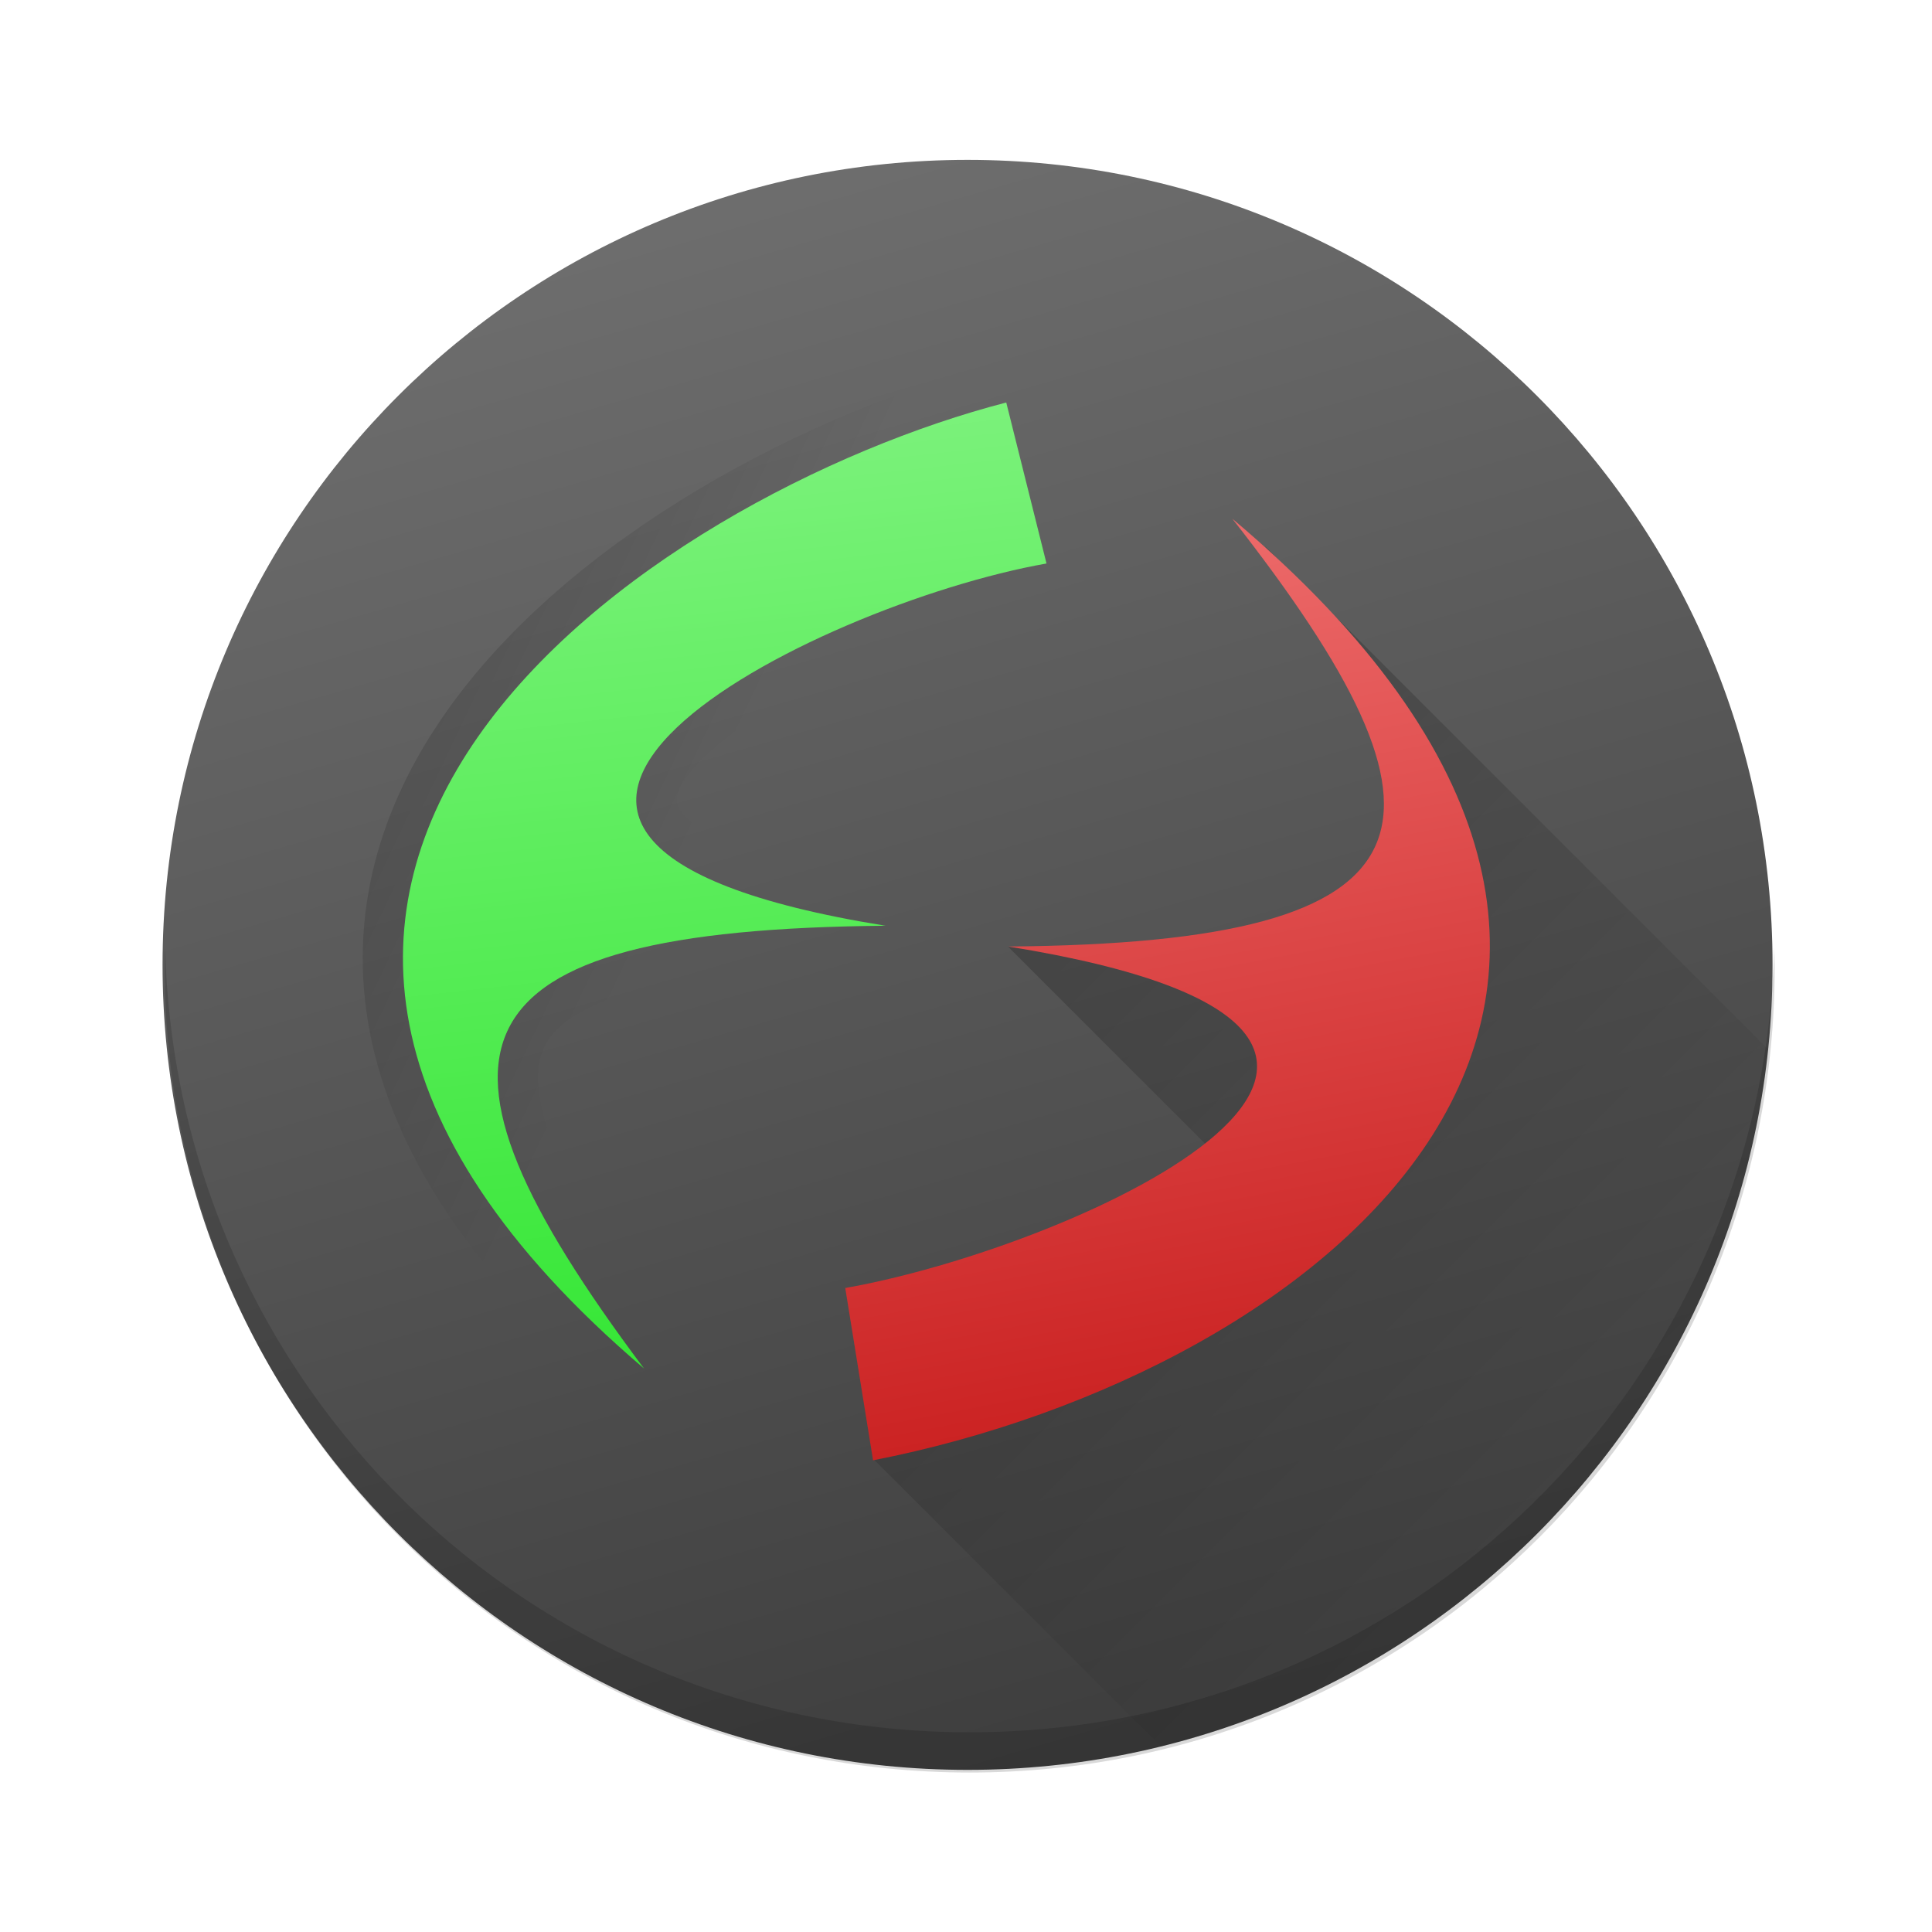
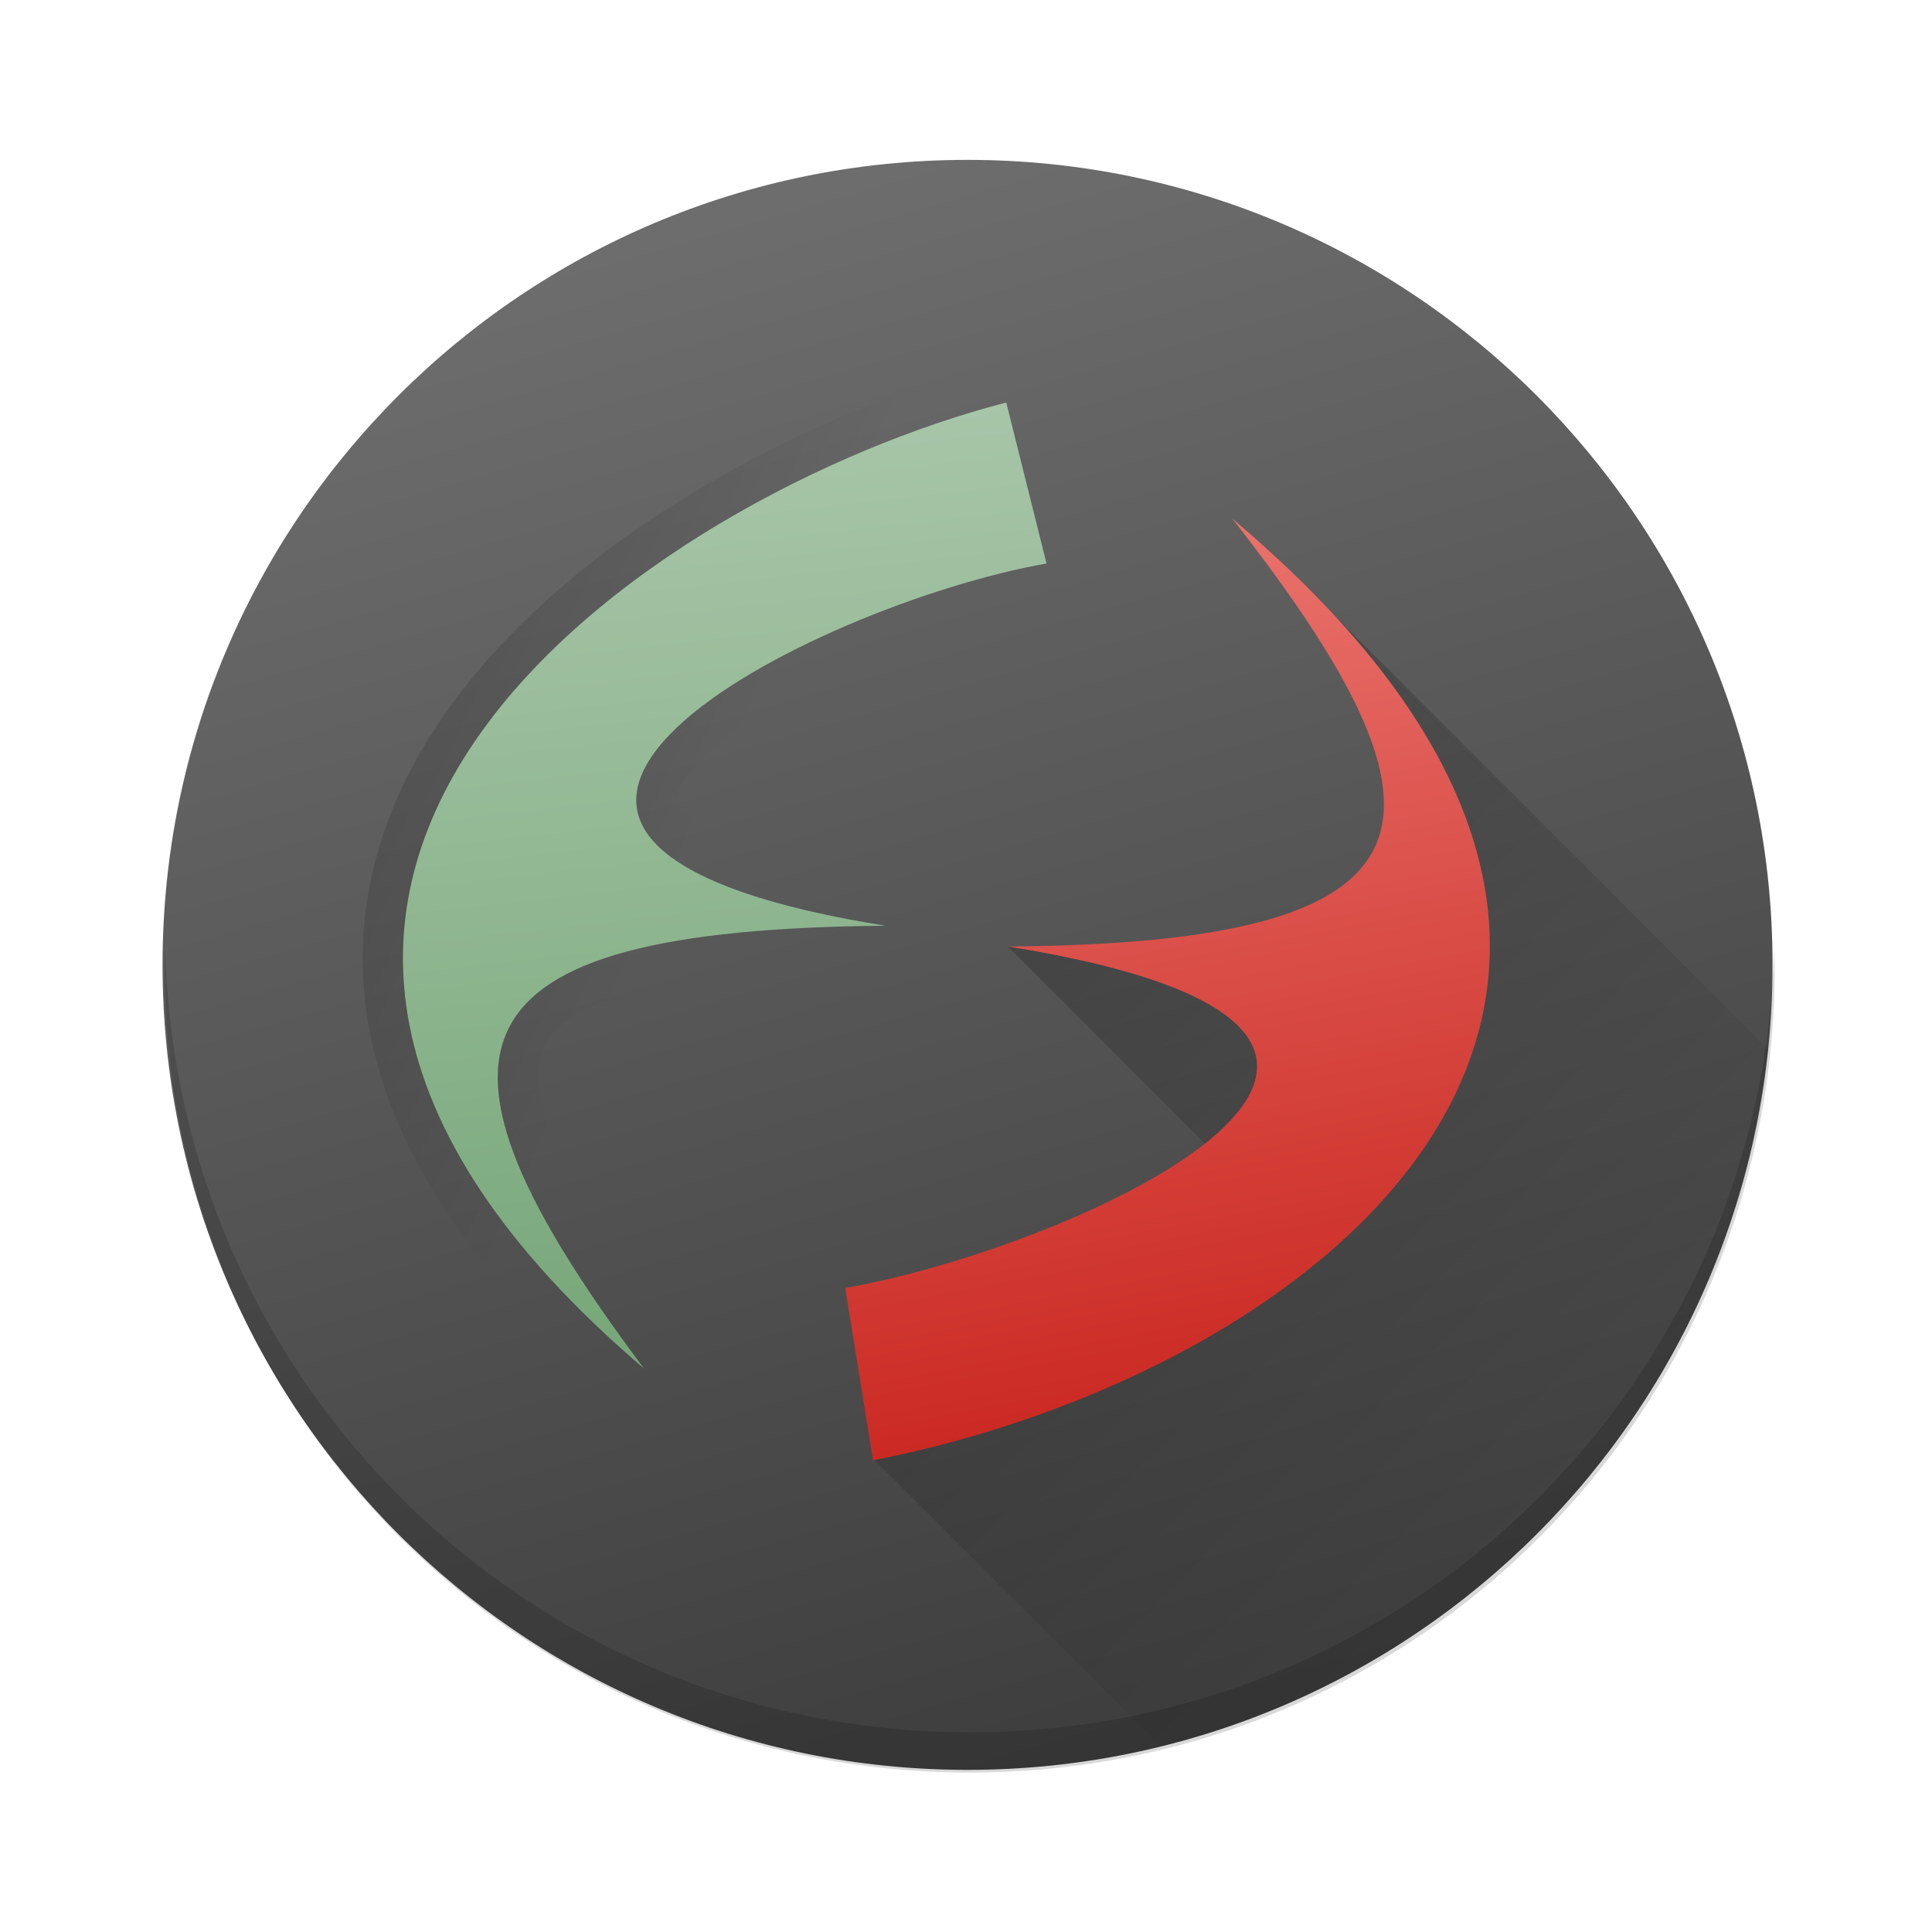
<svg xmlns="http://www.w3.org/2000/svg" xmlns:xlink="http://www.w3.org/1999/xlink" width="48" height="48" version="1.1">
  <defs>
    <linearGradient id="linearGradient4199">
      <stop style="stop-color:#000000;stop-opacity:1;" offset="0" />
      <stop style="stop-color:#000000;stop-opacity:0" offset="1" />
    </linearGradient>
    <linearGradient id="linearGradient4184">
      <stop style="stop-color:#000000;stop-opacity:1;" offset="0" />
      <stop style="stop-color:#000000;stop-opacity:0;" offset="1" />
    </linearGradient>
    <linearGradient id="linearGradient4169">
-       <stop style="stop-color:#c81c1c;stop-opacity:1" offset="0" />
-       <stop style="stop-color:#ee6d6d;stop-opacity:1" offset="1" />
+       <stop style="stop-color:#c8231c;stop-opacity:1" offset="0" />
+       <stop style="stop-color:#eb7570;stop-opacity:1" offset="1" />
    </linearGradient>
    <linearGradient id="linearGradient4161">
-       <stop style="stop-color:#37e737;stop-opacity:1" offset="0" />
-       <stop style="stop-color:#83f383;stop-opacity:1" offset="1" />
+       <stop style="stop-color:#77a779;stop-opacity:1" offset="0" />
+       <stop style="stop-color:#adc9ae;stop-opacity:1" offset="1" />
    </linearGradient>
    <linearGradient id="linearGradient3764" x1="1" x2="47" gradientUnits="userSpaceOnUse" gradientTransform="matrix(0,-1,1,0,-1.5e-6,48)">
      <stop style="stop-color:#3d3d3d;stop-opacity:1" />
      <stop offset="1" style="stop-color:#6f6f6f;stop-opacity:1" />
    </linearGradient>
    <linearGradient xlink:href="#linearGradient3764" id="linearGradient4178" x1="412.88" y1="543.798" x2="401.325" y2="503.798" gradientUnits="userSpaceOnUse" gradientTransform="translate(0,-0.06176652)" />
    <linearGradient xlink:href="#linearGradient4161" id="linearGradient4167" x1="16.351" y1="33.59" x2="13.534" y2="8.515" gradientUnits="userSpaceOnUse" />
    <linearGradient xlink:href="#linearGradient4169" id="linearGradient4175" x1="34.038" y1="36.018" x2="29.516" y2="12.147" gradientUnits="userSpaceOnUse" />
    <linearGradient xlink:href="#linearGradient4184" id="linearGradient4190" x1="25" y1="23" x2="39" y2="37" gradientUnits="userSpaceOnUse" />
    <linearGradient xlink:href="#linearGradient4199" id="linearGradient4205" x1="10.523" y1="16.232" x2="17.889" y2="19.736" gradientUnits="userSpaceOnUse" />
  </defs>
  <g transform="translate(-384.5714,-499.798)">
    <rect style="fill:url(#linearGradient4178);fill-opacity:1;stroke-width:2.8;stroke-opacity:0.55" height="40" rx="20" y="503.77" x="388.61" width="40" />
    <path d="m 388.675,523.336 c -0.004,0.167 -0.012,0.332 -0.012,0.5 0,11.08 8.92,20 20,20 11.08,0 20,-8.92 20,-20 0,-0.168 -0.008,-0.333 -0.012,-0.5 -0.264,10.847 -9.076,19.5 -19.988,19.5 -10.912,0 -19.724,-8.653 -19.988,-19.5 z" style="fill:#000000;fill-opacity:1;stroke-width:2.8;stroke-opacity:0.55;opacity:0.15" />
    <path style="opacity:0.2;fill:url(#linearGradient4190);fill-opacity:1;stroke:none;stroke-width:4;stroke-linecap:round;stroke-linejoin:round;stroke-miterlimit:4;stroke-dasharray:none;stroke-opacity:1" d="M 31.424 13.564 L 33.562 16.426 L 35.406 20.846 L 33.928 25.16 L 31.549 23.756 L 25.051 23.525 L 30.643 29.117 L 25.287 33.104 L 21.703 36.252 L 28.83 43.379 C 36.919 41.399 43.054 34.546 43.928 26.068 L 31.424 13.564 z" transform="translate(384.5714,499.798)" />
    <path style="fill:url(#linearGradient4175);fill-opacity:1;fill-rule:nonzero;stroke:none" d="m 30.617,12.887 c 5.95,7.599 5.383,10.539 -5.566,10.629 C 38.414,25.672 26.805,30.977 21,32 l 0.691,4.281 C 32.843,34.103 44.637,24.699 30.617,12.887 Z" transform="translate(384.5714,499.798)" />
    <path transform="translate(384.5714,499.798)" d="M 25,10 C 16.195,12.281 1.787,21.893 16,34 10,26 11.051,23.094 22,23 8.637,20.848 20.199,15.023 26,14 Z" style="fill:none;fill-opacity:1;fill-rule:nonzero;stroke:url(#linearGradient4205);stroke-opacity:1;stroke-width:2;stroke-miterlimit:4;stroke-dasharray:none;stroke-linejoin:round;opacity:0.15" />
    <path style="fill:url(#linearGradient4167);fill-opacity:1;fill-rule:nonzero;stroke:none" d="M 25,10 C 16.195,12.281 1.787,21.893 16,34 10,26 11.051,23.094 22,23 8.637,20.848 20.199,15.023 26,14 Z" transform="translate(384.5714,499.798)" />
  </g>
</svg>
